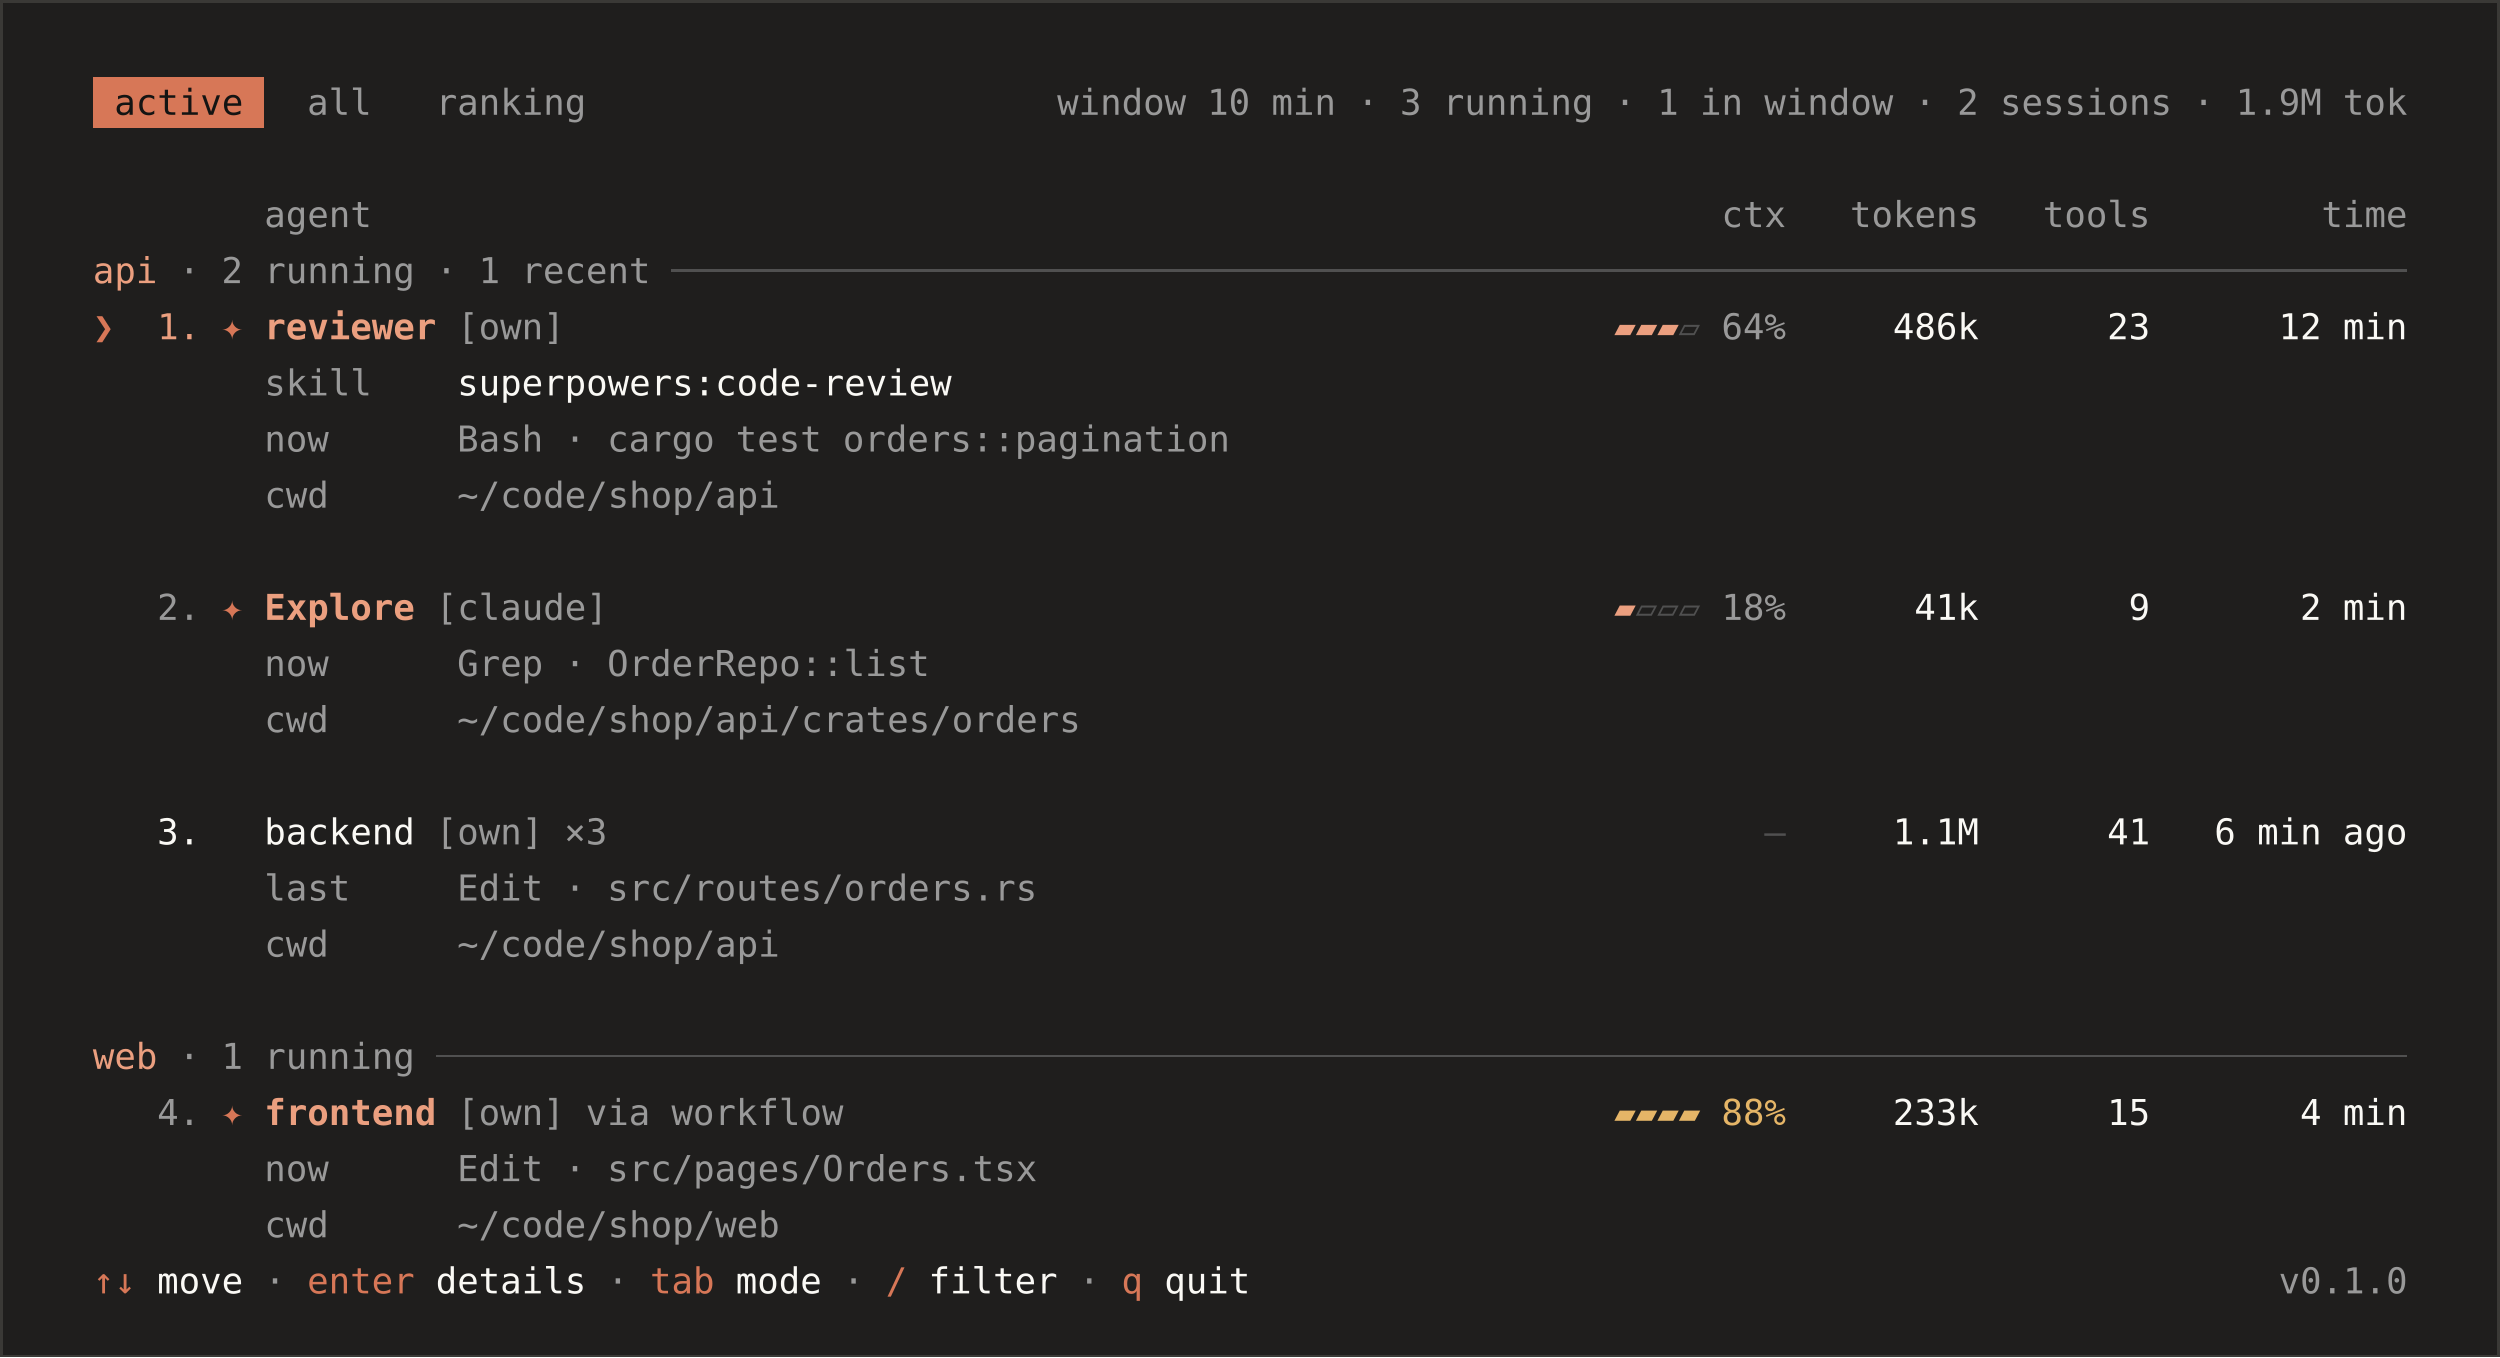
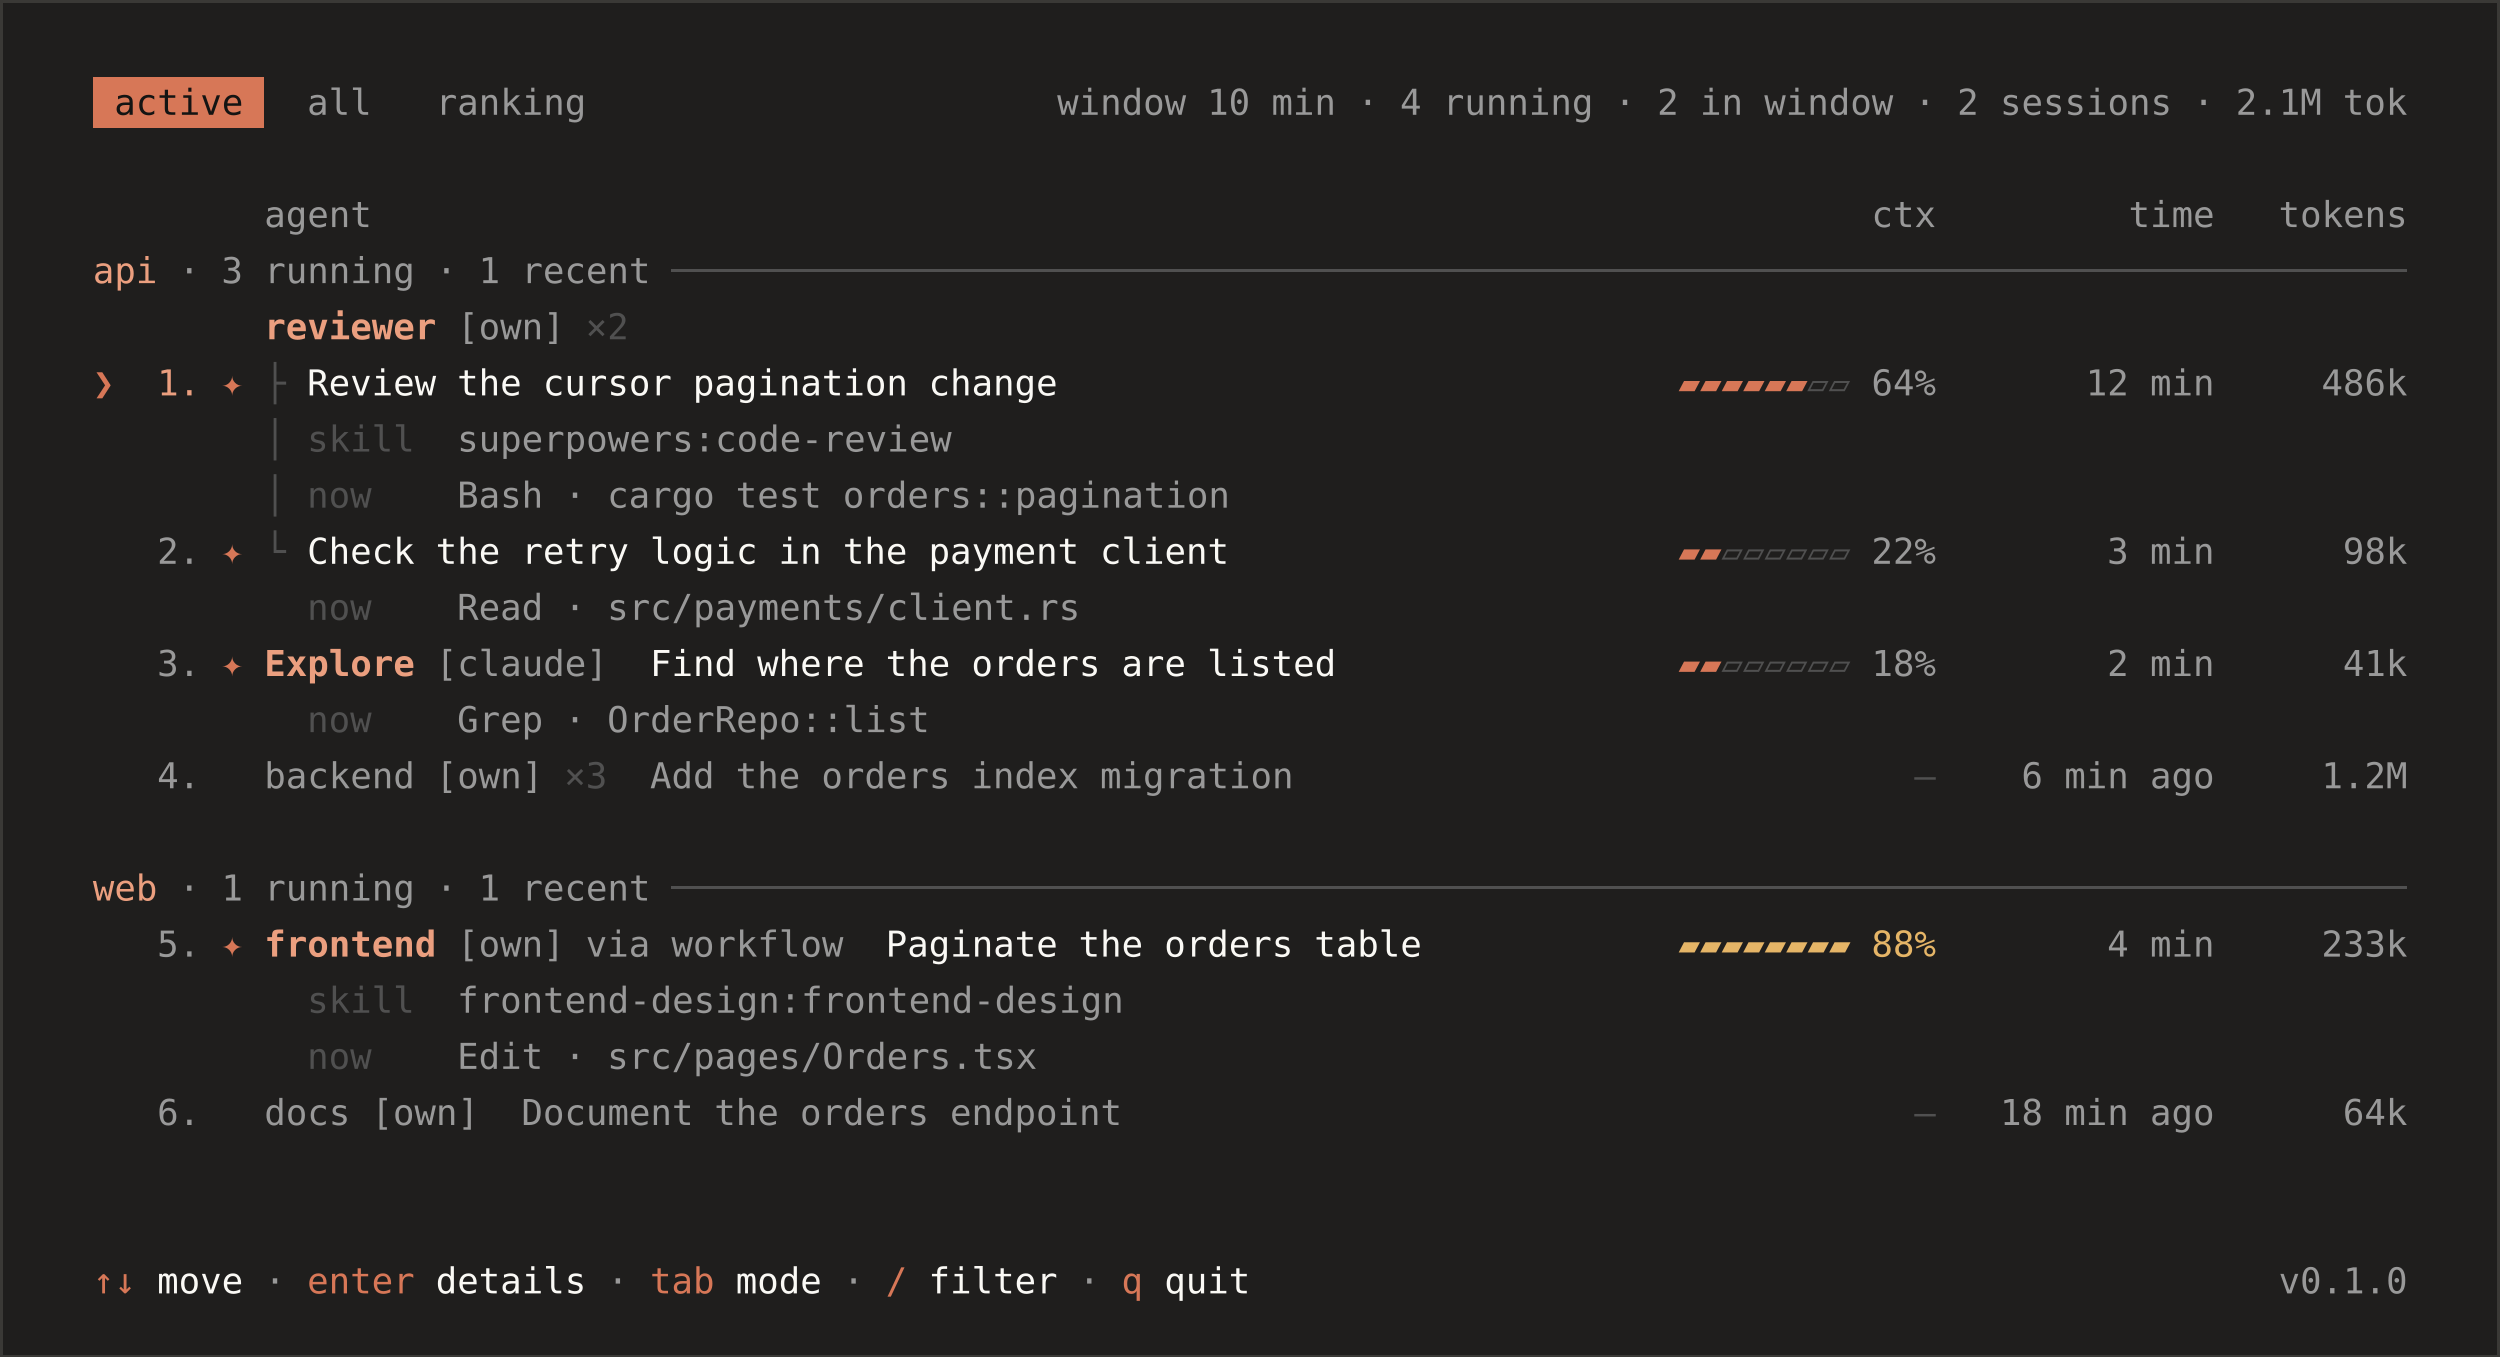
<svg xmlns="http://www.w3.org/2000/svg" shape-rendering="crispEdges" width="980" height="532" viewBox="0 0 980 532">
  <rect width="980" height="532" fill="#1f1e1d" />
  <rect x="0.5" y="0.5" width="979" height="531" fill="none" stroke="#3a3936" />
  <g font-family="'IBM Plex Mono','JetBrains Mono',Menlo,'DejaVu Sans Mono',ui-monospace,monospace" font-size="14" xml:space="preserve">
    <rect x="36.4" y="30" width="67.2" height="20" fill="#d77757" />
    <text x="44.8" y="45" fill="#141413" textLength="50.4" lengthAdjust="spacing">active</text>
    <text x="120.4" y="45" fill="#999999" textLength="25.2" lengthAdjust="spacing">all</text>
    <text x="170.8" y="45" fill="#999999" textLength="58.8" lengthAdjust="spacing">ranking</text>
    <text x="414.4" y="45" fill="#999999" textLength="50.4" lengthAdjust="spacing">window</text>
    <text x="473.2" y="45" fill="#999999" textLength="16.8" lengthAdjust="spacing">10</text>
    <text x="498.4" y="45" fill="#999999" textLength="25.2" lengthAdjust="spacing">min</text>
    <text x="532.0" y="45" fill="#999999">·</text>
-     <text x="548.8" y="45" fill="#999999">3</text>
+     <text x="548.8" y="45" fill="#999999">4</text>
    <text x="565.6" y="45" fill="#999999" textLength="58.8" lengthAdjust="spacing">running</text>
    <text x="632.8" y="45" fill="#999999">·</text>
-     <text x="649.6" y="45" fill="#999999">1</text>
+     <text x="649.6" y="45" fill="#999999">2</text>
    <text x="666.4" y="45" fill="#999999" textLength="16.8" lengthAdjust="spacing">in</text>
    <text x="691.6" y="45" fill="#999999" textLength="50.4" lengthAdjust="spacing">window</text>
    <text x="750.4" y="45" fill="#999999">·</text>
    <text x="767.2" y="45" fill="#999999">2</text>
    <text x="784.0" y="45" fill="#999999" textLength="67.2" lengthAdjust="spacing">sessions</text>
    <text x="859.6" y="45" fill="#999999">·</text>
-     <text x="876.4" y="45" fill="#999999" textLength="33.6" lengthAdjust="spacing">1.9M</text>
+     <text x="876.4" y="45" fill="#999999" textLength="33.6" lengthAdjust="spacing">2.1M</text>
    <text x="918.4" y="45" fill="#999999" textLength="25.2" lengthAdjust="spacing">tok</text>
    <text x="103.6" y="89" fill="#999999" textLength="42.0" lengthAdjust="spacing">agent</text>
-     <text x="674.8" y="89" fill="#999999" textLength="25.2" lengthAdjust="spacing">ctx</text>
-     <text x="725.2" y="89" fill="#999999" textLength="50.4" lengthAdjust="spacing">tokens</text>
-     <text x="800.8" y="89" fill="#999999" textLength="42.0" lengthAdjust="spacing">tools</text>
-     <text x="910.0" y="89" fill="#999999" textLength="33.6" lengthAdjust="spacing">time</text>
+     <text x="733.6" y="89" fill="#999999" textLength="25.2" lengthAdjust="spacing">ctx</text>
+     <text x="834.4" y="89" fill="#999999" textLength="33.6" lengthAdjust="spacing">time</text>
+     <text x="893.2" y="89" fill="#999999" textLength="50.4" lengthAdjust="spacing">tokens</text>
    <text x="36.4" y="111" fill="#eb9f7f" textLength="25.2" lengthAdjust="spacing">api</text>
    <text x="70.0" y="111" fill="#999999">·</text>
-     <text x="86.8" y="111" fill="#999999">2</text>
+     <text x="86.8" y="111" fill="#999999">3</text>
    <text x="103.6" y="111" fill="#999999" textLength="58.8" lengthAdjust="spacing">running</text>
    <text x="170.8" y="111" fill="#999999">·</text>
    <text x="187.6" y="111" fill="#999999">1</text>
    <text x="204.4" y="111" fill="#999999" textLength="50.4" lengthAdjust="spacing">recent</text>
    <line x1="263.2" y1="106" x2="943.6" y2="106" stroke="#505050" stroke-width="1" />
-     <text x="36.4" y="133" fill="#d77757">❯</text>
-     <text x="61.6" y="133" fill="#eb9f7f" textLength="16.8" lengthAdjust="spacing">1.</text>
-     <text x="86.8" y="133" fill="#d77757">✦</text>
    <text x="103.6" y="133" fill="#eb9f7f" font-weight="700" textLength="67.2" lengthAdjust="spacing">reviewer</text>
    <text x="179.2" y="133" fill="#999999" textLength="42.0" lengthAdjust="spacing">[own]</text>
-     <text x="632.8" y="133" fill="#eb9f7f" textLength="25.2" lengthAdjust="spacingAndGlyphs">▰▰▰</text>
-     <text x="658.0" y="133" fill="#505050">▱</text>
-     <text x="674.8" y="133" fill="#999999" textLength="25.2" lengthAdjust="spacing">64%</text>
-     <text x="742.0" y="133" fill="#faf9f5" textLength="33.6" lengthAdjust="spacing">486k</text>
-     <text x="826.0" y="133" fill="#faf9f5" textLength="16.8" lengthAdjust="spacing">23</text>
-     <text x="893.2" y="133" fill="#faf9f5" textLength="16.8" lengthAdjust="spacing">12</text>
-     <text x="918.4" y="133" fill="#faf9f5" textLength="25.2" lengthAdjust="spacing">min</text>
-     <text x="103.6" y="155" fill="#999999" textLength="42.0" lengthAdjust="spacing">skill</text>
-     <text x="179.2" y="155" fill="#faf9f5" textLength="193.2" lengthAdjust="spacing">superpowers:code-review</text>
-     <text x="103.6" y="177" fill="#999999" textLength="25.2" lengthAdjust="spacing">now</text>
-     <text x="179.2" y="177" fill="#999999" textLength="33.6" lengthAdjust="spacing">Bash</text>
-     <text x="221.2" y="177" fill="#999999">·</text>
-     <text x="238.0" y="177" fill="#999999" textLength="42.0" lengthAdjust="spacing">cargo</text>
-     <text x="288.4" y="177" fill="#999999" textLength="33.6" lengthAdjust="spacing">test</text>
-     <text x="330.4" y="177" fill="#999999" textLength="151.2" lengthAdjust="spacing">orders::pagination</text>
-     <text x="103.6" y="199" fill="#999999" textLength="25.2" lengthAdjust="spacing">cwd</text>
-     <text x="179.2" y="199" fill="#999999" textLength="126.0" lengthAdjust="spacing">~/code/shop/api</text>
-     <text x="61.6" y="243" fill="#999999" textLength="16.8" lengthAdjust="spacing">2.</text>
-     <text x="86.8" y="243" fill="#d77757">✦</text>
-     <text x="103.6" y="243" fill="#eb9f7f" font-weight="700" textLength="58.8" lengthAdjust="spacing">Explore</text>
-     <text x="170.8" y="243" fill="#999999" textLength="67.2" lengthAdjust="spacing">[claude]</text>
-     <text x="632.8" y="243" fill="#eb9f7f">▰</text>
-     <text x="641.2" y="243" fill="#505050" textLength="25.2" lengthAdjust="spacingAndGlyphs">▱▱▱</text>
-     <text x="674.8" y="243" fill="#999999" textLength="25.2" lengthAdjust="spacing">18%</text>
-     <text x="750.4" y="243" fill="#faf9f5" textLength="25.2" lengthAdjust="spacing">41k</text>
-     <text x="834.4" y="243" fill="#faf9f5">9</text>
-     <text x="901.6" y="243" fill="#faf9f5">2</text>
-     <text x="918.4" y="243" fill="#faf9f5" textLength="25.2" lengthAdjust="spacing">min</text>
-     <text x="103.6" y="265" fill="#999999" textLength="25.2" lengthAdjust="spacing">now</text>
-     <text x="179.2" y="265" fill="#999999" textLength="33.6" lengthAdjust="spacing">Grep</text>
-     <text x="221.2" y="265" fill="#999999">·</text>
-     <text x="238.0" y="265" fill="#999999" textLength="126.0" lengthAdjust="spacing">OrderRepo::list</text>
-     <text x="103.6" y="287" fill="#999999" textLength="25.2" lengthAdjust="spacing">cwd</text>
-     <text x="179.2" y="287" fill="#999999" textLength="243.6" lengthAdjust="spacing">~/code/shop/api/crates/orders</text>
-     <text x="61.6" y="331" fill="#faf9f5" textLength="16.8" lengthAdjust="spacing">3.</text>
-     <text x="103.6" y="331" fill="#faf9f5" textLength="58.8" lengthAdjust="spacing">backend</text>
-     <text x="170.8" y="331" fill="#999999" textLength="42.0" lengthAdjust="spacing">[own]</text>
-     <text x="221.2" y="331" fill="#999999" textLength="16.8" lengthAdjust="spacing">×3</text>
-     <text x="691.6" y="331" fill="#505050">—</text>
-     <text x="742.0" y="331" fill="#faf9f5" textLength="33.6" lengthAdjust="spacing">1.1M</text>
-     <text x="826.0" y="331" fill="#faf9f5" textLength="16.8" lengthAdjust="spacing">41</text>
-     <text x="868.0" y="331" fill="#faf9f5">6</text>
-     <text x="884.8" y="331" fill="#faf9f5" textLength="25.2" lengthAdjust="spacing">min</text>
-     <text x="918.4" y="331" fill="#faf9f5" textLength="25.2" lengthAdjust="spacing">ago</text>
-     <text x="103.6" y="353" fill="#999999" textLength="33.6" lengthAdjust="spacing">last</text>
-     <text x="179.2" y="353" fill="#999999" textLength="33.6" lengthAdjust="spacing">Edit</text>
-     <text x="221.2" y="353" fill="#999999">·</text>
-     <text x="238.0" y="353" fill="#999999" textLength="168.0" lengthAdjust="spacing">src/routes/orders.rs</text>
-     <text x="103.6" y="375" fill="#999999" textLength="25.2" lengthAdjust="spacing">cwd</text>
-     <text x="179.2" y="375" fill="#999999" textLength="126.0" lengthAdjust="spacing">~/code/shop/api</text>
-     <text x="36.4" y="419" fill="#eb9f7f" textLength="25.2" lengthAdjust="spacing">web</text>
-     <text x="70.0" y="419" fill="#999999">·</text>
-     <text x="86.8" y="419" fill="#999999">1</text>
-     <text x="103.6" y="419" fill="#999999" textLength="58.8" lengthAdjust="spacing">running</text>
-     <line x1="170.8" y1="414" x2="943.6" y2="414" stroke="#505050" stroke-width="1" />
-     <text x="61.6" y="441" fill="#999999" textLength="16.8" lengthAdjust="spacing">4.</text>
-     <text x="86.8" y="441" fill="#d77757">✦</text>
-     <text x="103.6" y="441" fill="#eb9f7f" font-weight="700" textLength="67.2" lengthAdjust="spacing">frontend</text>
-     <text x="179.2" y="441" fill="#999999" textLength="42.0" lengthAdjust="spacing">[own]</text>
-     <text x="229.6" y="441" fill="#999999" textLength="25.2" lengthAdjust="spacing">via</text>
-     <text x="263.2" y="441" fill="#999999" textLength="67.2" lengthAdjust="spacing">workflow</text>
-     <text x="632.8" y="441" fill="#e5b567" textLength="33.6" lengthAdjust="spacingAndGlyphs">▰▰▰▰</text>
-     <text x="674.8" y="441" fill="#e5b567" textLength="25.2" lengthAdjust="spacing">88%</text>
-     <text x="742.0" y="441" fill="#faf9f5" textLength="33.6" lengthAdjust="spacing">233k</text>
-     <text x="826.0" y="441" fill="#faf9f5" textLength="16.8" lengthAdjust="spacing">15</text>
-     <text x="901.6" y="441" fill="#faf9f5">4</text>
-     <text x="918.4" y="441" fill="#faf9f5" textLength="25.2" lengthAdjust="spacing">min</text>
-     <text x="103.6" y="463" fill="#999999" textLength="25.2" lengthAdjust="spacing">now</text>
-     <text x="179.2" y="463" fill="#999999" textLength="33.6" lengthAdjust="spacing">Edit</text>
-     <text x="221.2" y="463" fill="#999999">·</text>
-     <text x="238.0" y="463" fill="#999999" textLength="168.0" lengthAdjust="spacing">src/pages/Orders.tsx</text>
-     <text x="103.6" y="485" fill="#999999" textLength="25.2" lengthAdjust="spacing">cwd</text>
-     <text x="179.2" y="485" fill="#999999" textLength="126.0" lengthAdjust="spacing">~/code/shop/web</text>
+     <text x="229.6" y="133" fill="#505050" textLength="16.8" lengthAdjust="spacing">×2</text>
+     <text x="36.4" y="155" fill="#d77757">❯</text>
+     <text x="61.6" y="155" fill="#eb9f7f" textLength="16.8" lengthAdjust="spacing">1.</text>
+     <text x="86.8" y="155" fill="#d77757">✦</text>
+     <text x="103.6" y="155" fill="#505050">├</text>
+     <text x="120.4" y="155" fill="#faf9f5" textLength="50.4" lengthAdjust="spacing">Review</text>
+     <text x="179.2" y="155" fill="#faf9f5" textLength="25.2" lengthAdjust="spacing">the</text>
+     <text x="212.8" y="155" fill="#faf9f5" textLength="50.4" lengthAdjust="spacing">cursor</text>
+     <text x="271.6" y="155" fill="#faf9f5" textLength="84.0" lengthAdjust="spacing">pagination</text>
+     <text x="364.0" y="155" fill="#faf9f5" textLength="50.4" lengthAdjust="spacing">change</text>
+     <text x="658.0" y="155" fill="#d77757" textLength="50.4" lengthAdjust="spacingAndGlyphs">▰▰▰▰▰▰</text>
+     <text x="708.4" y="155" fill="#505050" textLength="16.8" lengthAdjust="spacingAndGlyphs">▱▱</text>
+     <text x="733.6" y="155" fill="#999999" textLength="25.2" lengthAdjust="spacing">64%</text>
+     <text x="817.6" y="155" fill="#999999" textLength="16.8" lengthAdjust="spacing">12</text>
+     <text x="842.8" y="155" fill="#999999" textLength="25.2" lengthAdjust="spacing">min</text>
+     <text x="910.0" y="155" fill="#999999" textLength="33.6" lengthAdjust="spacing">486k</text>
+     <text x="103.6" y="177" fill="#505050">│</text>
+     <text x="120.4" y="177" fill="#505050" textLength="42.0" lengthAdjust="spacing">skill</text>
+     <text x="179.2" y="177" fill="#999999" textLength="193.2" lengthAdjust="spacing">superpowers:code-review</text>
+     <text x="103.6" y="199" fill="#505050">│</text>
+     <text x="120.4" y="199" fill="#505050" textLength="25.2" lengthAdjust="spacing">now</text>
+     <text x="179.2" y="199" fill="#999999" textLength="33.6" lengthAdjust="spacing">Bash</text>
+     <text x="221.2" y="199" fill="#999999">·</text>
+     <text x="238.0" y="199" fill="#999999" textLength="42.0" lengthAdjust="spacing">cargo</text>
+     <text x="288.4" y="199" fill="#999999" textLength="33.6" lengthAdjust="spacing">test</text>
+     <text x="330.4" y="199" fill="#999999" textLength="151.2" lengthAdjust="spacing">orders::pagination</text>
+     <text x="61.6" y="221" fill="#999999" textLength="16.8" lengthAdjust="spacing">2.</text>
+     <text x="86.8" y="221" fill="#d77757">✦</text>
+     <text x="103.6" y="221" fill="#505050">└</text>
+     <text x="120.4" y="221" fill="#faf9f5" textLength="42.0" lengthAdjust="spacing">Check</text>
+     <text x="170.8" y="221" fill="#faf9f5" textLength="25.2" lengthAdjust="spacing">the</text>
+     <text x="204.4" y="221" fill="#faf9f5" textLength="42.0" lengthAdjust="spacing">retry</text>
+     <text x="254.8" y="221" fill="#faf9f5" textLength="42.0" lengthAdjust="spacing">logic</text>
+     <text x="305.2" y="221" fill="#faf9f5" textLength="16.8" lengthAdjust="spacing">in</text>
+     <text x="330.4" y="221" fill="#faf9f5" textLength="25.2" lengthAdjust="spacing">the</text>
+     <text x="364.0" y="221" fill="#faf9f5" textLength="58.8" lengthAdjust="spacing">payment</text>
+     <text x="431.2" y="221" fill="#faf9f5" textLength="50.4" lengthAdjust="spacing">client</text>
+     <text x="658.0" y="221" fill="#d77757" textLength="16.8" lengthAdjust="spacingAndGlyphs">▰▰</text>
+     <text x="674.8" y="221" fill="#505050" textLength="50.4" lengthAdjust="spacingAndGlyphs">▱▱▱▱▱▱</text>
+     <text x="733.6" y="221" fill="#999999" textLength="25.2" lengthAdjust="spacing">22%</text>
+     <text x="826.0" y="221" fill="#999999">3</text>
+     <text x="842.8" y="221" fill="#999999" textLength="25.2" lengthAdjust="spacing">min</text>
+     <text x="918.4" y="221" fill="#999999" textLength="25.2" lengthAdjust="spacing">98k</text>
+     <text x="120.4" y="243" fill="#505050" textLength="25.2" lengthAdjust="spacing">now</text>
+     <text x="179.2" y="243" fill="#999999" textLength="33.6" lengthAdjust="spacing">Read</text>
+     <text x="221.2" y="243" fill="#999999">·</text>
+     <text x="238.0" y="243" fill="#999999" textLength="184.8" lengthAdjust="spacing">src/payments/client.rs</text>
+     <text x="61.6" y="265" fill="#999999" textLength="16.8" lengthAdjust="spacing">3.</text>
+     <text x="86.8" y="265" fill="#d77757">✦</text>
+     <text x="103.6" y="265" fill="#eb9f7f" font-weight="700" textLength="58.8" lengthAdjust="spacing">Explore</text>
+     <text x="170.8" y="265" fill="#999999" textLength="67.2" lengthAdjust="spacing">[claude]</text>
+     <text x="254.8" y="265" fill="#faf9f5" textLength="33.6" lengthAdjust="spacing">Find</text>
+     <text x="296.8" y="265" fill="#faf9f5" textLength="42.0" lengthAdjust="spacing">where</text>
+     <text x="347.2" y="265" fill="#faf9f5" textLength="25.2" lengthAdjust="spacing">the</text>
+     <text x="380.8" y="265" fill="#faf9f5" textLength="50.4" lengthAdjust="spacing">orders</text>
+     <text x="439.6" y="265" fill="#faf9f5" textLength="25.2" lengthAdjust="spacing">are</text>
+     <text x="473.2" y="265" fill="#faf9f5" textLength="50.4" lengthAdjust="spacing">listed</text>
+     <text x="658.0" y="265" fill="#d77757" textLength="16.8" lengthAdjust="spacingAndGlyphs">▰▰</text>
+     <text x="674.8" y="265" fill="#505050" textLength="50.4" lengthAdjust="spacingAndGlyphs">▱▱▱▱▱▱</text>
+     <text x="733.6" y="265" fill="#999999" textLength="25.2" lengthAdjust="spacing">18%</text>
+     <text x="826.0" y="265" fill="#999999">2</text>
+     <text x="842.8" y="265" fill="#999999" textLength="25.2" lengthAdjust="spacing">min</text>
+     <text x="918.4" y="265" fill="#999999" textLength="25.2" lengthAdjust="spacing">41k</text>
+     <text x="120.4" y="287" fill="#505050" textLength="25.2" lengthAdjust="spacing">now</text>
+     <text x="179.2" y="287" fill="#999999" textLength="33.6" lengthAdjust="spacing">Grep</text>
+     <text x="221.2" y="287" fill="#999999">·</text>
+     <text x="238.0" y="287" fill="#999999" textLength="126.0" lengthAdjust="spacing">OrderRepo::list</text>
+     <text x="61.6" y="309" fill="#999999" textLength="16.8" lengthAdjust="spacing">4.</text>
+     <text x="103.6" y="309" fill="#999999" textLength="58.8" lengthAdjust="spacing">backend</text>
+     <text x="170.8" y="309" fill="#999999" textLength="42.0" lengthAdjust="spacing">[own]</text>
+     <text x="221.2" y="309" fill="#505050" textLength="16.8" lengthAdjust="spacing">×3</text>
+     <text x="254.8" y="309" fill="#999999" textLength="25.2" lengthAdjust="spacing">Add</text>
+     <text x="288.4" y="309" fill="#999999" textLength="25.2" lengthAdjust="spacing">the</text>
+     <text x="322.0" y="309" fill="#999999" textLength="50.4" lengthAdjust="spacing">orders</text>
+     <text x="380.8" y="309" fill="#999999" textLength="42.0" lengthAdjust="spacing">index</text>
+     <text x="431.2" y="309" fill="#999999" textLength="75.6" lengthAdjust="spacing">migration</text>
+     <text x="750.4" y="309" fill="#505050">—</text>
+     <text x="792.4" y="309" fill="#999999">6</text>
+     <text x="809.2" y="309" fill="#999999" textLength="25.2" lengthAdjust="spacing">min</text>
+     <text x="842.8" y="309" fill="#999999" textLength="25.2" lengthAdjust="spacing">ago</text>
+     <text x="910.0" y="309" fill="#999999" textLength="33.6" lengthAdjust="spacing">1.2M</text>
+     <text x="36.4" y="353" fill="#eb9f7f" textLength="25.2" lengthAdjust="spacing">web</text>
+     <text x="70.0" y="353" fill="#999999">·</text>
+     <text x="86.8" y="353" fill="#999999">1</text>
+     <text x="103.6" y="353" fill="#999999" textLength="58.8" lengthAdjust="spacing">running</text>
+     <text x="170.8" y="353" fill="#999999">·</text>
+     <text x="187.6" y="353" fill="#999999">1</text>
+     <text x="204.4" y="353" fill="#999999" textLength="50.4" lengthAdjust="spacing">recent</text>
+     <line x1="263.2" y1="348" x2="943.6" y2="348" stroke="#505050" stroke-width="1" />
+     <text x="61.6" y="375" fill="#999999" textLength="16.8" lengthAdjust="spacing">5.</text>
+     <text x="86.8" y="375" fill="#d77757">✦</text>
+     <text x="103.6" y="375" fill="#eb9f7f" font-weight="700" textLength="67.2" lengthAdjust="spacing">frontend</text>
+     <text x="179.2" y="375" fill="#999999" textLength="42.0" lengthAdjust="spacing">[own]</text>
+     <text x="229.6" y="375" fill="#999999" textLength="25.2" lengthAdjust="spacing">via</text>
+     <text x="263.2" y="375" fill="#999999" textLength="67.2" lengthAdjust="spacing">workflow</text>
+     <text x="347.2" y="375" fill="#faf9f5" textLength="67.2" lengthAdjust="spacing">Paginate</text>
+     <text x="422.8" y="375" fill="#faf9f5" textLength="25.2" lengthAdjust="spacing">the</text>
+     <text x="456.4" y="375" fill="#faf9f5" textLength="50.4" lengthAdjust="spacing">orders</text>
+     <text x="515.2" y="375" fill="#faf9f5" textLength="42.0" lengthAdjust="spacing">table</text>
+     <text x="658.0" y="375" fill="#e5b567" textLength="67.2" lengthAdjust="spacingAndGlyphs">▰▰▰▰▰▰▰▰</text>
+     <text x="733.6" y="375" fill="#e5b567" textLength="25.2" lengthAdjust="spacing">88%</text>
+     <text x="826.0" y="375" fill="#999999">4</text>
+     <text x="842.8" y="375" fill="#999999" textLength="25.2" lengthAdjust="spacing">min</text>
+     <text x="910.0" y="375" fill="#999999" textLength="33.6" lengthAdjust="spacing">233k</text>
+     <text x="120.4" y="397" fill="#505050" textLength="42.0" lengthAdjust="spacing">skill</text>
+     <text x="179.2" y="397" fill="#999999" textLength="260.4" lengthAdjust="spacing">frontend-design:frontend-design</text>
+     <text x="120.4" y="419" fill="#505050" textLength="25.2" lengthAdjust="spacing">now</text>
+     <text x="179.2" y="419" fill="#999999" textLength="33.6" lengthAdjust="spacing">Edit</text>
+     <text x="221.2" y="419" fill="#999999">·</text>
+     <text x="238.0" y="419" fill="#999999" textLength="168.0" lengthAdjust="spacing">src/pages/Orders.tsx</text>
+     <text x="61.6" y="441" fill="#999999" textLength="16.8" lengthAdjust="spacing">6.</text>
+     <text x="103.6" y="441" fill="#999999" textLength="33.6" lengthAdjust="spacing">docs</text>
+     <text x="145.6" y="441" fill="#999999" textLength="42.0" lengthAdjust="spacing">[own]</text>
+     <text x="204.4" y="441" fill="#999999" textLength="67.2" lengthAdjust="spacing">Document</text>
+     <text x="280.0" y="441" fill="#999999" textLength="25.2" lengthAdjust="spacing">the</text>
+     <text x="313.6" y="441" fill="#999999" textLength="50.4" lengthAdjust="spacing">orders</text>
+     <text x="372.4" y="441" fill="#999999" textLength="67.2" lengthAdjust="spacing">endpoint</text>
+     <text x="750.4" y="441" fill="#505050">—</text>
+     <text x="784.0" y="441" fill="#999999" textLength="16.8" lengthAdjust="spacing">18</text>
+     <text x="809.2" y="441" fill="#999999" textLength="25.2" lengthAdjust="spacing">min</text>
+     <text x="842.8" y="441" fill="#999999" textLength="25.2" lengthAdjust="spacing">ago</text>
+     <text x="918.4" y="441" fill="#999999" textLength="25.2" lengthAdjust="spacing">64k</text>
    <text x="36.4" y="507" fill="#d77757" textLength="16.8" lengthAdjust="spacing">↑↓</text>
    <text x="61.6" y="507" fill="#faf9f5" textLength="33.6" lengthAdjust="spacing">move</text>
    <text x="103.6" y="507" fill="#999999">·</text>
    <text x="120.4" y="507" fill="#d77757" textLength="42.0" lengthAdjust="spacing">enter</text>
    <text x="170.8" y="507" fill="#faf9f5" textLength="58.8" lengthAdjust="spacing">details</text>
    <text x="238.0" y="507" fill="#999999">·</text>
    <text x="254.8" y="507" fill="#d77757" textLength="25.2" lengthAdjust="spacing">tab</text>
    <text x="288.4" y="507" fill="#faf9f5" textLength="33.6" lengthAdjust="spacing">mode</text>
    <text x="330.4" y="507" fill="#999999">·</text>
    <text x="347.2" y="507" fill="#d77757">/</text>
    <text x="364.0" y="507" fill="#faf9f5" textLength="50.4" lengthAdjust="spacing">filter</text>
    <text x="422.8" y="507" fill="#999999">·</text>
    <text x="439.6" y="507" fill="#d77757">q</text>
    <text x="456.4" y="507" fill="#faf9f5" textLength="33.6" lengthAdjust="spacing">quit</text>
    <text x="893.2" y="507" fill="#999999" textLength="50.4" lengthAdjust="spacing">v0.1.0</text>
  </g>
</svg>
